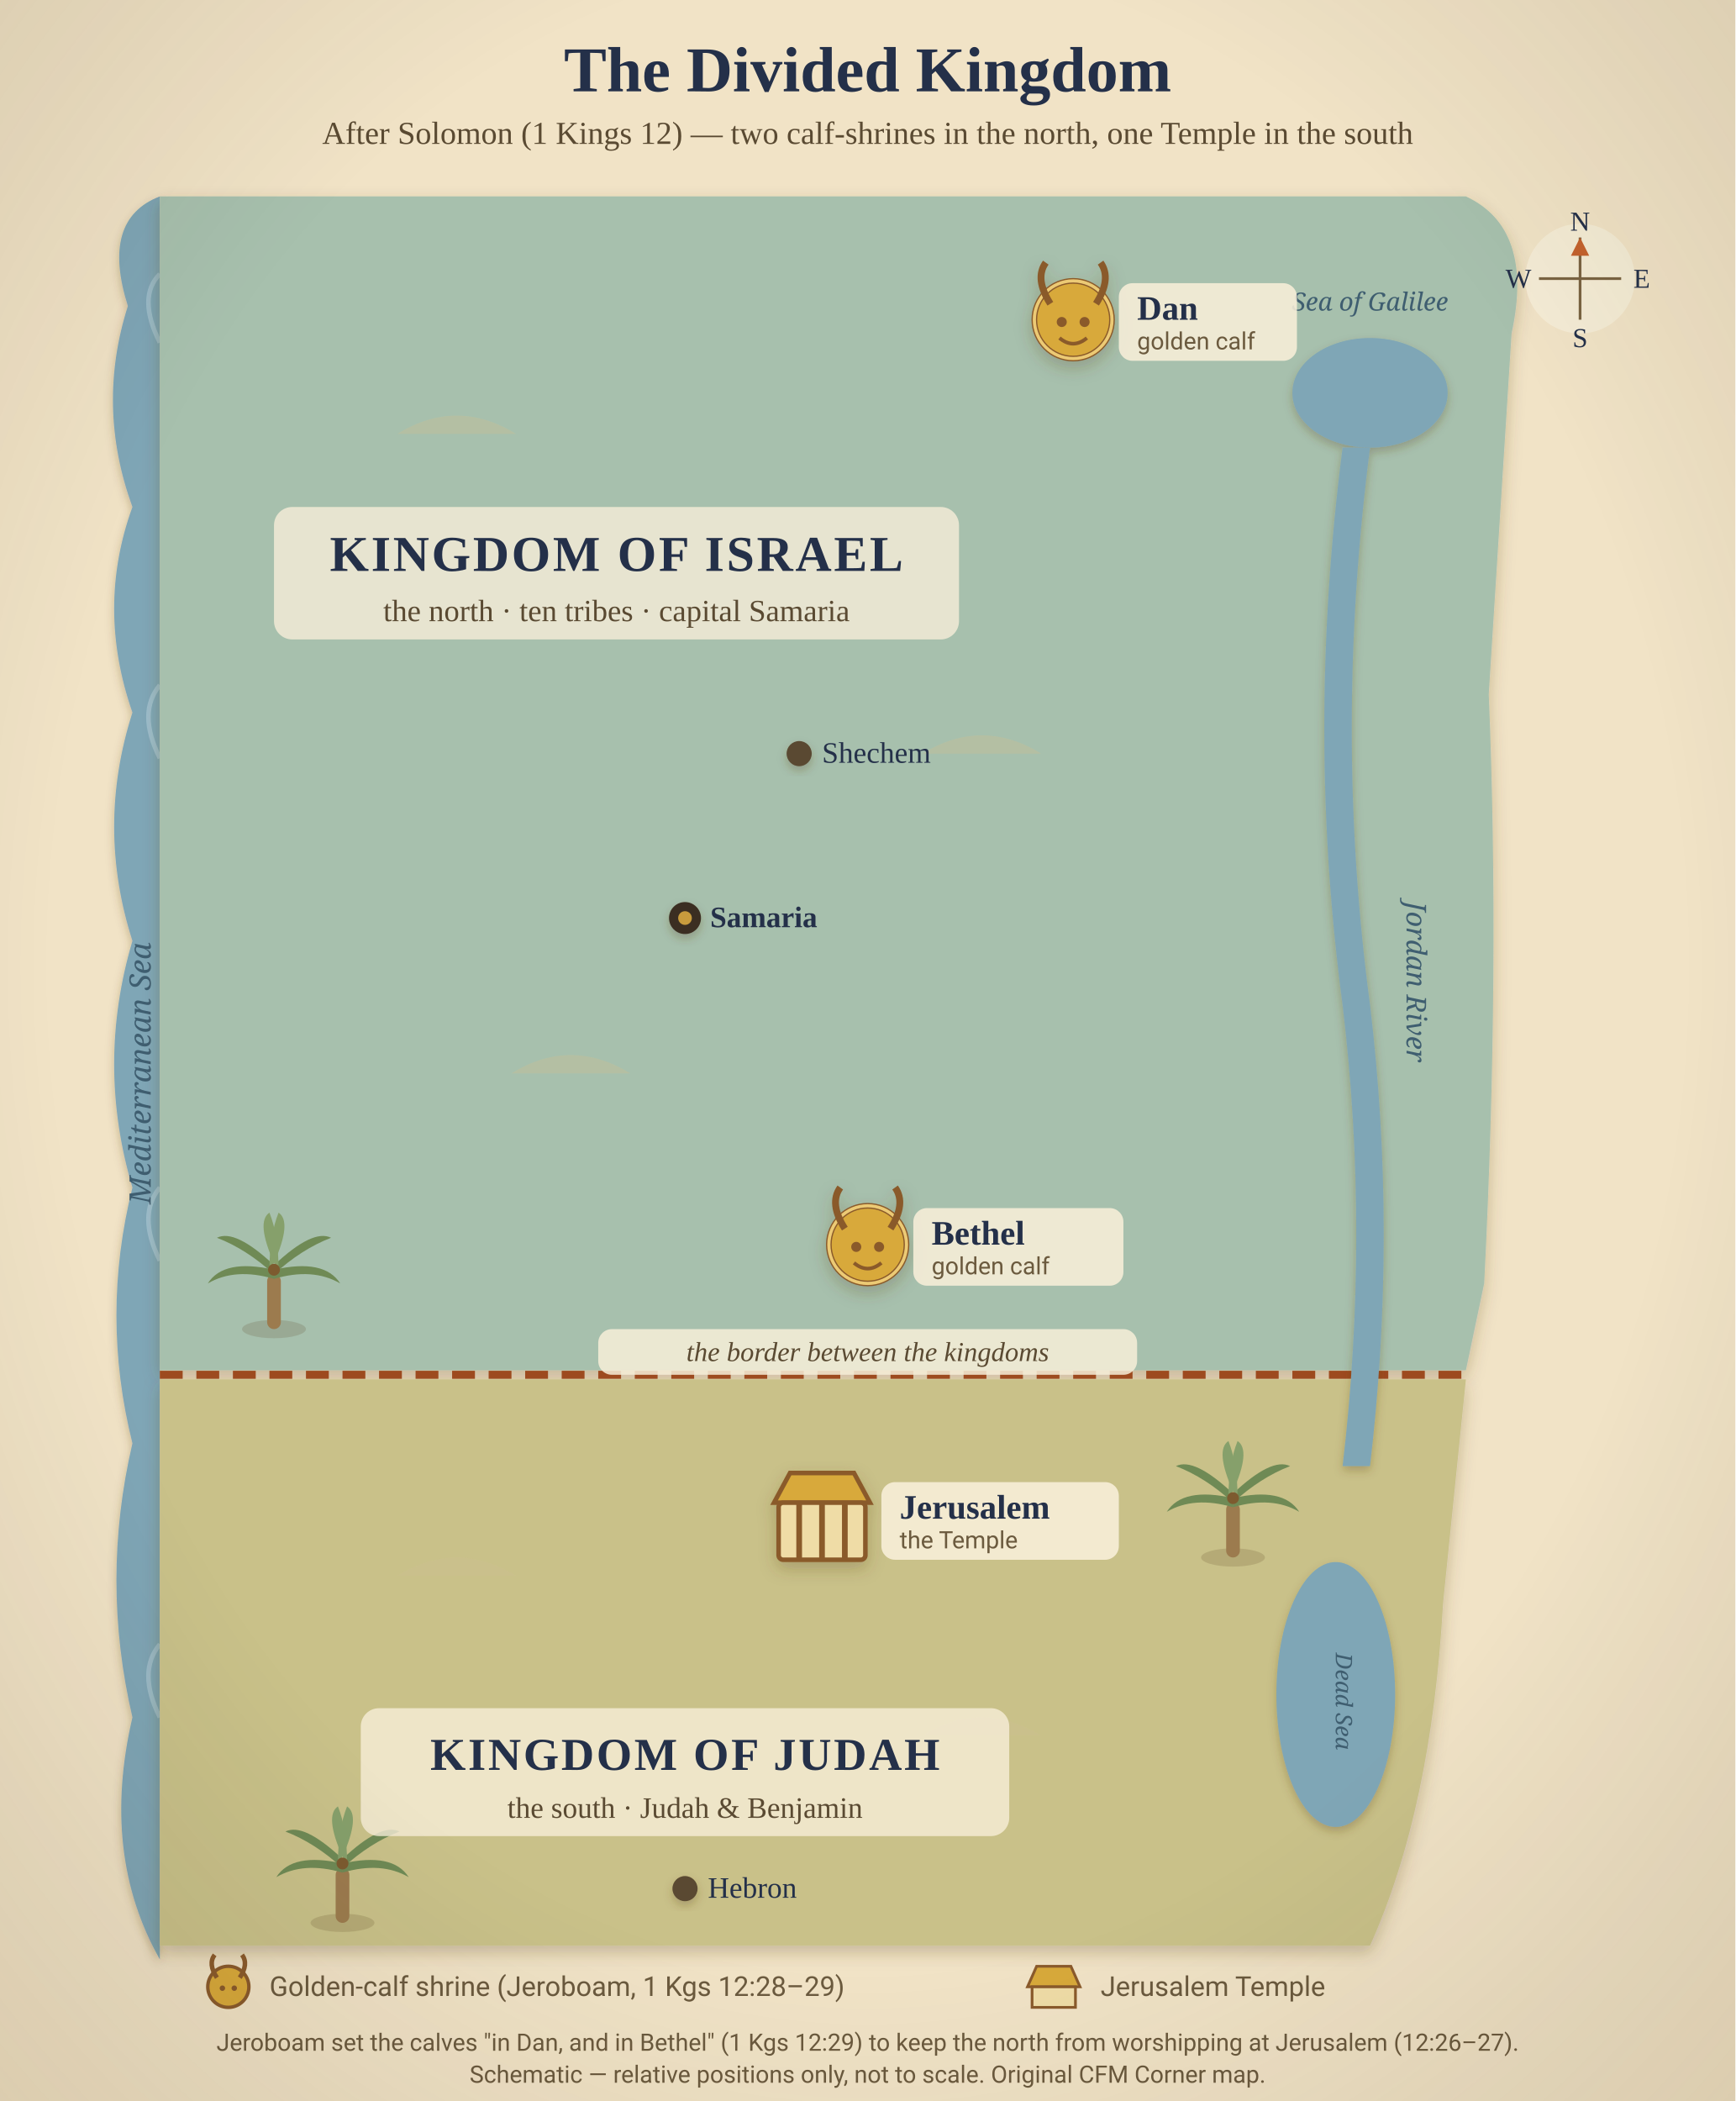
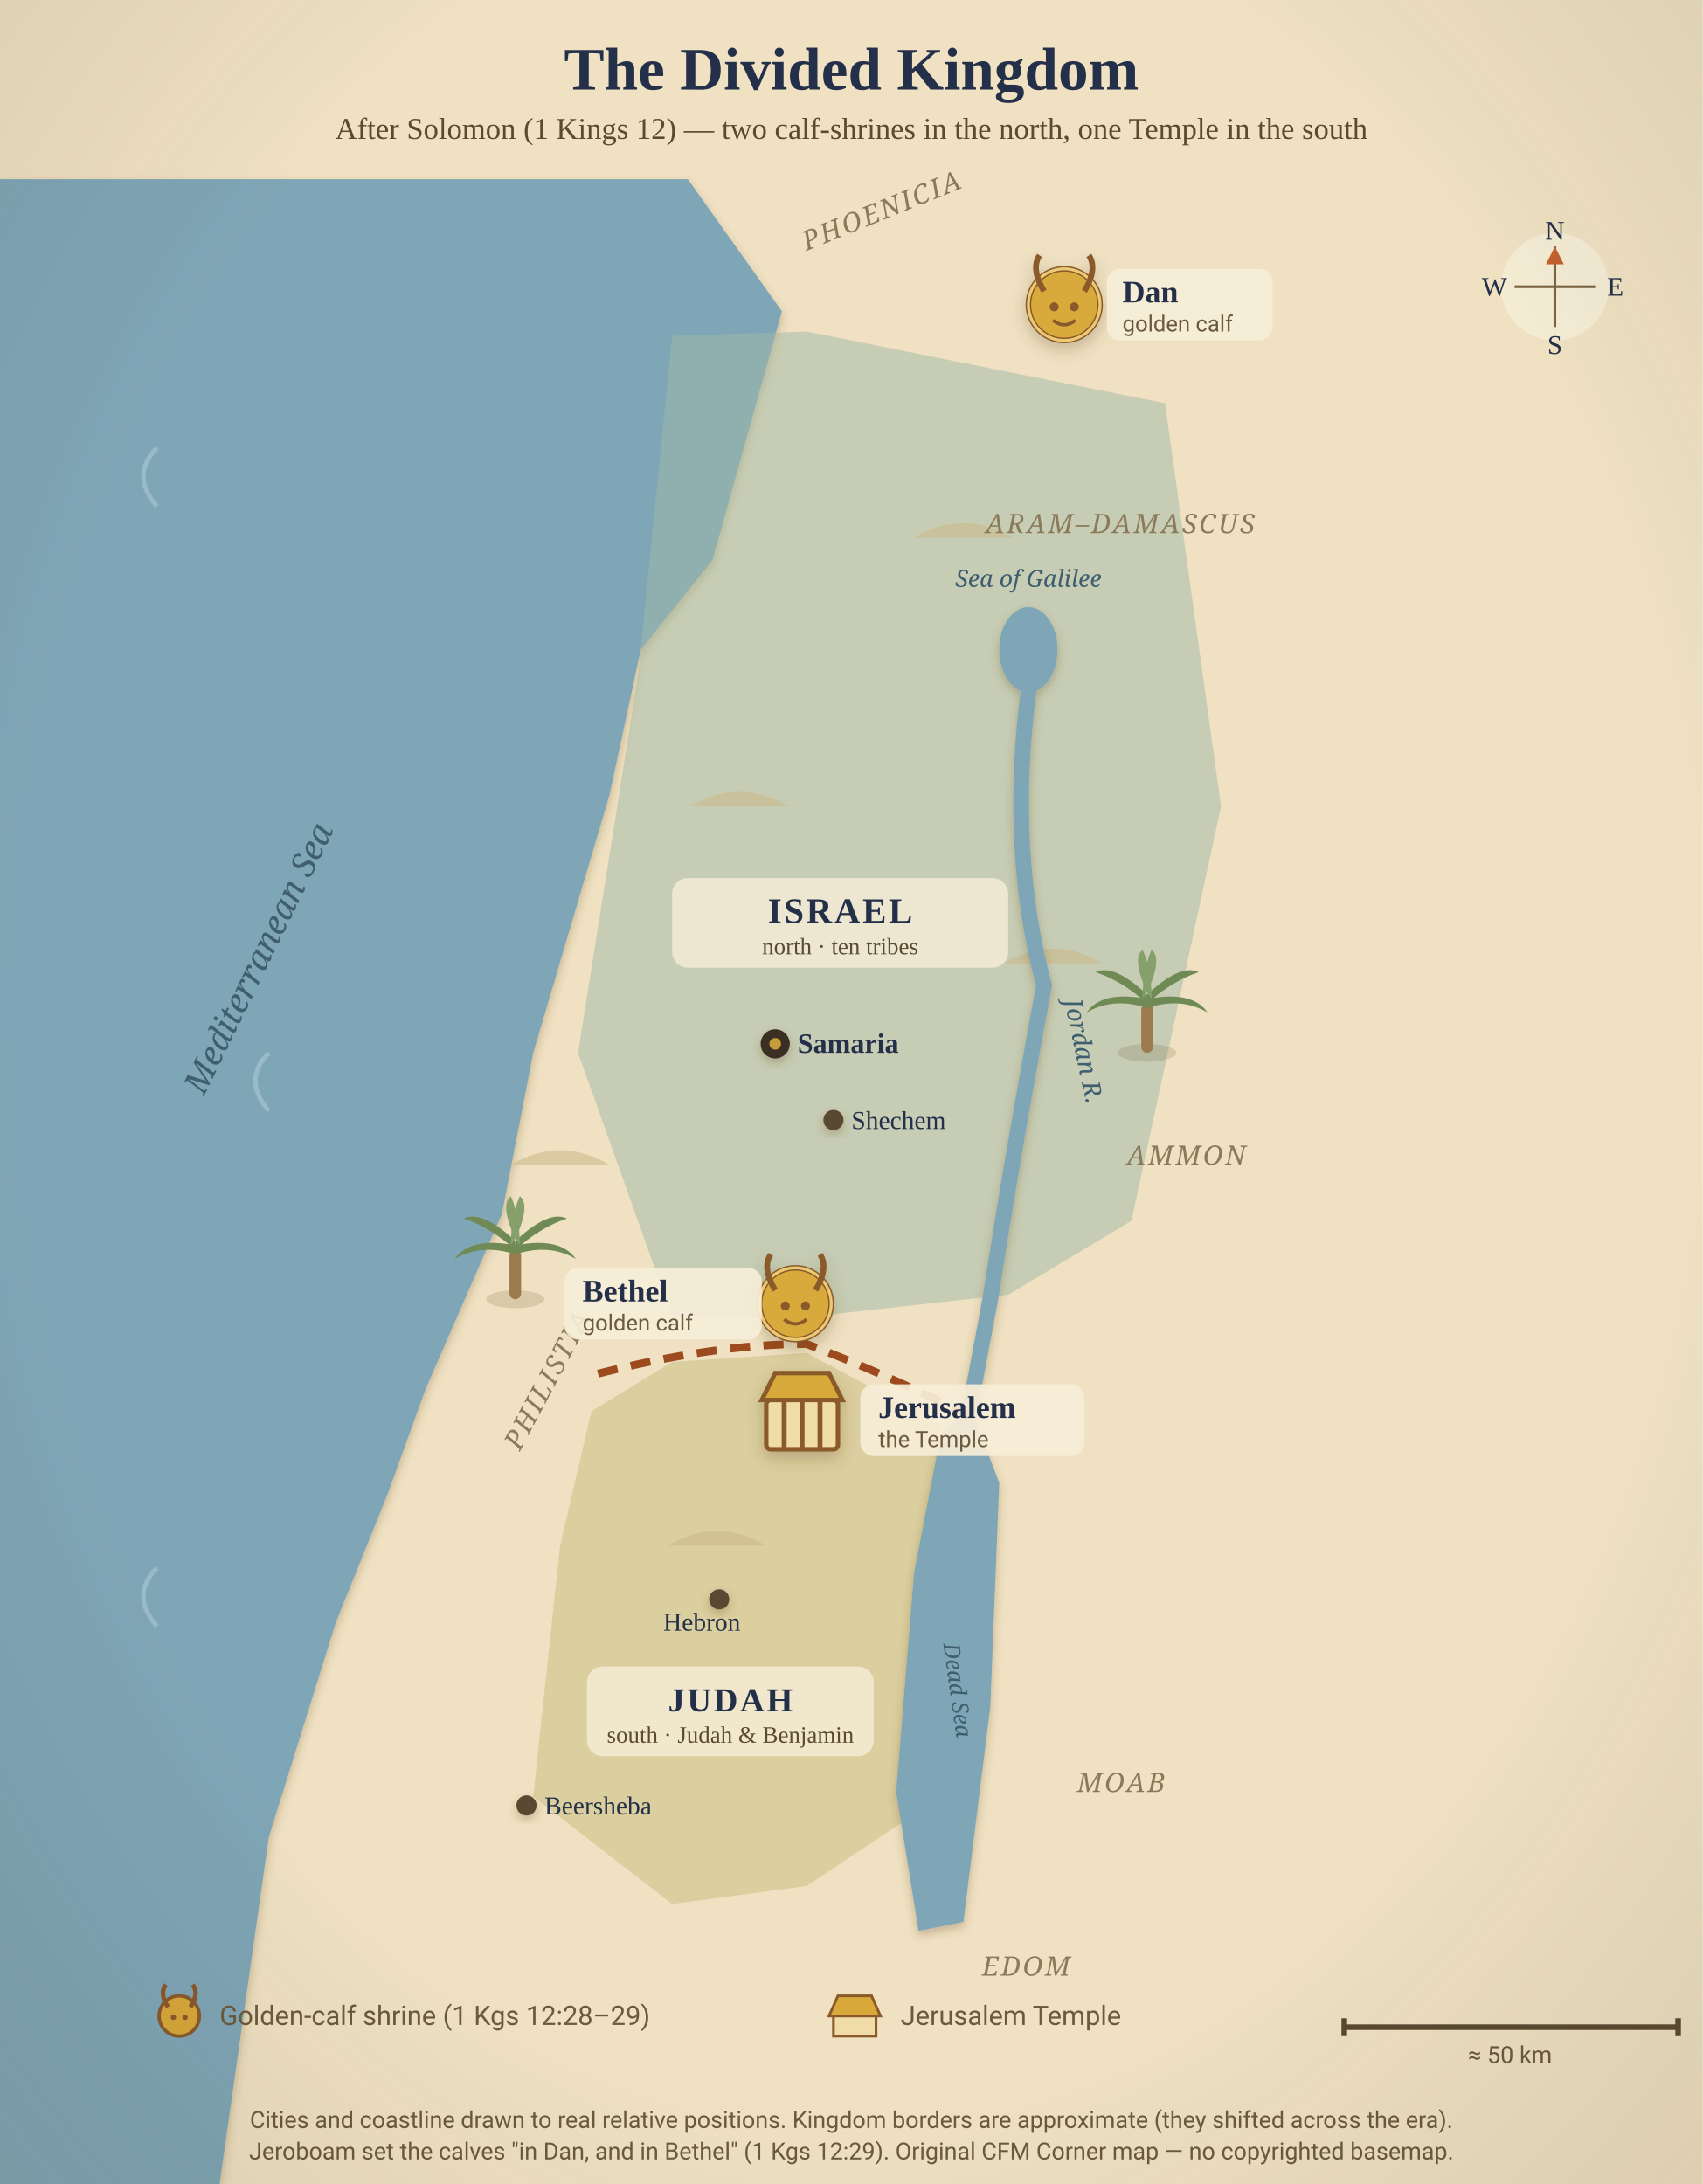
- <svg xmlns="http://www.w3.org/2000/svg" viewBox="0 0 760 920" role="img" aria-label="Illustrated map of the divided monarchy in CFM Corner Moedim style: the northern Kingdom of Israel with Jeroboam's golden-calf shrines at Dan and Bethel, and the southern Kingdom of Judah with the Temple at Jerusalem, separated by the north-south border.">
+ <svg xmlns="http://www.w3.org/2000/svg" viewBox="0 0 760 975" role="img" aria-label="Geographic map of the divided monarchy in CFM Corner Moedim style, drawn to real relative positions: the Mediterranean coast on the west, the Jordan River, Sea of Galilee and Dead Sea on the east. The northern Kingdom of Israel holds Galilee, Samaria and Gilead with Jeroboam's golden-calf shrines at Dan and Bethel; the southern Kingdom of Judah holds the Judean hills with the Temple at Jerusalem; neighbors Phoenicia, Aram, Philistia, Ammon, Moab and Edom are labeled.">
  <defs>
    <style>
      .ttl  { font-family: Georgia,"Times New Roman",serif; fill:#243049; }
      .sub  { font-family: Georgia,"Times New Roman",serif; fill:#5a4a32; }
      .king { font-family: Georgia,"Times New Roman",serif; fill:#243049; letter-spacing:1px; }
      .city { font-family: Georgia,"Times New Roman",serif; fill:#243049; }
      .note { font-family:-apple-system,"Segoe UI",Roboto,sans-serif; fill:#6b5a3e; }
      .sea  { font-family: Georgia,serif; fill:#3f5e70; font-style:italic; }
+       .nbr  { font-family: Georgia,serif; fill:#8a7a5a; font-style:italic; letter-spacing:1px; }
    </style>
    <filter id="soft" x="-30%" y="-30%" width="160%" height="160%">
      <feDropShadow dx="0" dy="3" stdDeviation="3.5" flood-color="#5a4422" flood-opacity="0.28" />
    </filter>
    <filter id="soft-sm" x="-40%" y="-40%" width="180%" height="180%">
      <feDropShadow dx="0" dy="2" stdDeviation="2" flood-color="#5a4422" flood-opacity="0.30" />
    </filter>
-     <radialGradient id="vign" cx="50%" cy="46%" r="74%">
+     <radialGradient id="vign" cx="50%" cy="46%" r="78%">
      <stop offset="64%" stop-color="#000" stop-opacity="0" />
-       <stop offset="100%" stop-color="#5a4422" stop-opacity="0.14" />
+       <stop offset="100%" stop-color="#5a4422" stop-opacity="0.13" />
    </radialGradient>
    <g id="palm">
-       <ellipse cx="0" cy="22" rx="14" ry="4" fill="#5a4422" opacity="0.18" />
-       <rect x="-3" y="-2" width="6" height="24" rx="3" fill="#9c7b4e" />
+       <ellipse cx="0" cy="20" rx="13" ry="4" fill="#5a4422" opacity="0.16" />
+       <rect x="-2.6" y="-2" width="5.2" height="22" rx="2.6" fill="#9c7b4e" />
      <g fill="#6f8a55">
-         <path d="M0 -4 Q-22 -9 -29 2 Q-17 -5 0 0 Z" />
-         <path d="M0 -4 Q22 -9 29 2 Q17 -5 0 0 Z" />
-         <path d="M0 -6 Q-17 -22 -25 -18 Q-12 -13 0 -2 Z" />
-         <path d="M0 -6 Q17 -22 25 -18 Q12 -13 0 -2 Z" />
+         <path d="M0 -4 Q-20 -8 -27 2 Q-15 -5 0 0 Z" />
+         <path d="M0 -4 Q20 -8 27 2 Q15 -5 0 0 Z" />
+         <path d="M0 -6 Q-15 -20 -23 -16 Q-11 -12 0 -2 Z" />
+         <path d="M0 -6 Q15 -20 23 -16 Q11 -12 0 -2 Z" />
      </g>
      <g fill="#86a06b">
-         <path d="M0 -7 Q-8 -25 -2 -29 Q2 -19 2 -4 Z" />
-         <path d="M0 -7 Q8 -25 2 -29 Q-2 -19 -2 -4 Z" />
+         <path d="M0 -7 Q-7 -22 -2 -26 Q2 -17 2 -4 Z" />
+         <path d="M0 -7 Q7 -22 2 -26 Q-2 -17 -2 -4 Z" />
      </g>
-       <circle cx="0" cy="-4" r="2.6" fill="#7d5b2f" />
    </g>
    <g id="calf">
-       <circle r="17" fill="#d8a93a" stroke="#8a5a2b" stroke-width="2.5" />
-       <circle r="17" fill="none" stroke="#ecca74" stroke-width="1.4" />
-       <path d="M-10 -7 q-7 -11 -2 -18 M10 -7 q7 -11 2 -18" fill="none" stroke="#8a5a2b" stroke-width="3" />
-       <circle cx="-5" cy="1" r="2.2" fill="#8a5a2b" />
-       <circle cx="5" cy="1" r="2.2" fill="#8a5a2b" />
-       <path d="M-6 8 q6 5 12 0" fill="none" stroke="#8a5a2b" stroke-width="1.6" />
+       <circle r="16" fill="#d8a93a" stroke="#8a5a2b" stroke-width="2.5" />
+       <circle r="16" fill="none" stroke="#ecca74" stroke-width="1.3" />
+       <path d="M-9 -6 q-6 -10 -2 -16 M9 -6 q6 -10 2 -16" fill="none" stroke="#8a5a2b" stroke-width="2.6" />
+       <circle cx="-4.5" cy="1" r="2" fill="#8a5a2b" />
+       <circle cx="4.5" cy="1" r="2" fill="#8a5a2b" />
+       <path d="M-5 7 q5 4 10 0" fill="none" stroke="#8a5a2b" stroke-width="1.5" />
    </g>
    <g id="hill">
-       <path d="M-26 0 Q0 -16 26 0 Z" fill="#cdbf90" opacity="0.7" />
+       <path d="M-22 0 Q0 -13 22 0 Z" fill="#cbb886" opacity="0.55" />
    </g>
  </defs>
-   <rect x="0" y="0" width="760" height="920" fill="#f1e3c6" />
+   <rect x="0" y="0" width="760" height="975" fill="#efe1c2" />
  <g filter="url(#soft-sm)">
-     <path d="M70 86 Q44 96 56 134 Q42 178 58 222 Q42 266 58 312 Q42 362 58 412              Q42 466 58 520 Q44 576 58 632 Q44 692 58 752 Q44 812 70 858 L70 86 Z" fill="#7fa6b6" />
+     <path d="M307 80 L349 139 L318 250 L286 290 L272 355 L238 470 L224 542 L190 620              L173 667 L150 724 L120 820 L98 975 L0 975 L0 80 Z" fill="#7fa6b6" />
  </g>
-   <path d="M70 120 Q60 130 70 150 M70 300 Q60 312 70 332 M70 520 Q60 532 70 552 M70 720 Q60 732 70 752" fill="none" stroke="#a8c6d2" stroke-width="2" opacity="0.7" />
-   <text class="sea" x="66" y="470" font-size="13" transform="rotate(-90 66 470)" text-anchor="middle" fill="#e8f0f3">Mediterranean Sea</text>
+   <g fill="none" stroke="#a8c6d2" stroke-width="2" opacity="0.65">
+     <path d="M70 200 q-12 12 0 26" />
+     <path d="M120 470 q-12 12 0 26" />
+     <path d="M70 700 q-12 12 0 26" />
+   </g>
+   <text class="sea" x="120" y="430" font-size="15" transform="rotate(-64 120 430)" text-anchor="middle" fill="#eef4f6">Mediterranean Sea</text>
+   <path d="M300 150 L360 148 L520 180 L545 360 L505 545 L450 578 L360 588 L300 588            L258 470 L285 300 Z" fill="#9fbaa6" opacity="0.5" />
+   <path d="M300 608 L360 604 L420 636 L420 802 L360 842 L300 850 L238 802 L250 690 L264 630 Z" fill="#cabf83" opacity="0.55" />
+   <g>
+     <use href="#hill" x="330" y="360" />
+     <use href="#hill" x="470" y="430" />
+     <use href="#hill" x="320" y="690" />
+     <use href="#hill" x="250" y="520" />
+     <use href="#hill" x="430" y="240" />
+   </g>
+   <g filter="url(#soft-sm)">
+     <ellipse cx="459" cy="290" rx="13" ry="19" fill="#7fa6b6" />
+     <path d="M459 309 Q450 380 466 440 Q452 515 442 580 L433 628" fill="none" stroke="#7fa6b6" stroke-width="7" stroke-linecap="round" />
+     <path d="M433 628 L446 662 L442 762 L430 858 L410 862 L400 800 L408 702 L420 640 Z" fill="#7fa6b6" />
+   </g>
+   <text class="sea" x="459" y="262" text-anchor="middle" font-size="10.5">Sea of Galilee</text>
+   <text class="sea" x="480" y="470" font-size="11" transform="rotate(78 480 470)" text-anchor="middle">Jordan R.</text>
+   <text class="sea" x="424" y="755" text-anchor="middle" font-size="10" transform="rotate(82 424 755)" fill="#eef4f6">Dead Sea</text>
+   <text class="nbr" x="360" y="112" font-size="12" transform="rotate(-22 360 112)">PHOENICIA</text>
+   <text class="nbr" x="560" y="238" font-size="12" text-anchor="end">ARAM–DAMASCUS</text>
+   <text class="nbr" x="232" y="648" font-size="12" transform="rotate(-62 232 648)">PHILISTIA</text>
+   <text class="nbr" x="556" y="520" font-size="12" text-anchor="end">AMMON</text>
+   <text class="nbr" x="520" y="800" font-size="12" text-anchor="end">MOAB</text>
+   <text class="nbr" x="458" y="882" font-size="12" text-anchor="middle">EDOM</text>
+   <path d="M433 632 Q392 612 360 600 Q318 600 264 614" fill="none" stroke="#9d4a1f" stroke-width="3.5" stroke-dasharray="9 6" />
+   <use href="#palm" x="512" y="450" />
+   <use href="#palm" x="230" y="560" />
+   <g>
+     <rect x="300" y="392" width="150" height="40" rx="7" fill="#f7eed8" opacity="0.78" />
+     <text class="king" x="375" y="412" text-anchor="middle" font-size="16" font-weight="700">ISRAEL</text>
+     <text class="sub" x="375" y="426" text-anchor="middle" font-size="10.5">north · ten tribes</text>
+   </g>
+   <g>
+     <rect x="262" y="744" width="128" height="40" rx="7" fill="#f7eed8" opacity="0.78" />
+     <text class="king" x="326" y="764" text-anchor="middle" font-size="15" font-weight="700">JUDAH</text>
+     <text class="sub" x="326" y="778" text-anchor="middle" font-size="10.5">south · Judah &amp; Benjamin</text>
+   </g>
+   <g filter="url(#soft-sm)">
+     <circle cx="346" cy="466" r="6.5" fill="#3a2f20" />
+     <circle cx="346" cy="466" r="2.6" fill="#c89b3c" />
+   </g>
+   <text class="city" x="356" y="470" font-size="12.5" font-weight="600">Samaria</text>
+   <g filter="url(#soft-sm)">
+     <circle cx="372" cy="500" r="4.5" fill="#5a4a32" />
+   </g>
+   <text class="city" x="380" y="504" font-size="11.5">Shechem</text>
+   <g filter="url(#soft-sm)">
+     <circle cx="321" cy="714" r="4.5" fill="#5a4a32" />
+   </g>
+   <text class="city" x="296" y="728" font-size="11.5">Hebron</text>
+   <g filter="url(#soft-sm)">
+     <circle cx="235" cy="806" r="4.5" fill="#5a4a32" />
+   </g>
+   <text class="city" x="243" y="810" font-size="11.5">Beersheba</text>
  <g filter="url(#soft)">
-     <path d="M70 86 L642 86 Q672 100 662 146 L652 304 Q657 424 650 562 L642 600 L70 600 Z" fill="#a7c0ad" />
+     <use href="#calf" x="475" y="136" />
+   </g>
+   <g>
+     <rect x="494" y="120" width="74" height="32" rx="6" fill="#f7eed8" opacity="0.9" />
+     <text class="city" x="501" y="135" font-size="14" font-weight="700">Dan</text>
+     <text class="note" x="501" y="148" font-size="10">golden calf</text>
  </g>
  <g filter="url(#soft)">
-     <path d="M70 604 L642 604 L632 702 Q627 792 600 852 L70 852 Z" fill="#c9c189" />
-   </g>
-   <g opacity="0.5">
-     <use href="#hill" x="200" y="190" />
-     <use href="#hill" x="430" y="330" />
-     <use href="#hill" x="250" y="470" />
-     <use href="#hill" x="430" y="760" />
-     <use href="#hill" x="200" y="690" />
-   </g>
-   <path d="M70 602 L642 602" stroke="#9d4a1f" stroke-width="3.5" stroke-dasharray="10 6" />
-   <g>
-     <rect x="262" y="582" width="236" height="20" rx="6" fill="#f7eed8" opacity="0.85" />
-     <text class="sub" x="380" y="596" text-anchor="middle" font-size="12" fill="#9d4a1f" font-style="italic">the border between the kingdoms</text>
-   </g>
-   <g filter="url(#soft-sm)">
-     <ellipse cx="600" cy="172" rx="34" ry="24" fill="#7fa6b6" />
-     <path d="M600 196 Q584 320 600 440 Q612 540 600 642 L588 642 Q600 540 588 440 Q572 320 588 196 Z" fill="#7fa6b6" />
-     <ellipse cx="585" cy="742" rx="26" ry="58" fill="#7fa6b6" />
-   </g>
-   <text class="sea" x="600" y="136" text-anchor="middle" font-size="11">Sea of Galilee</text>
-   <text class="sea" x="616" y="430" font-size="12" transform="rotate(90 616 430)" text-anchor="middle">Jordan River</text>
-   <text class="sea" x="585" y="745" text-anchor="middle" font-size="10" transform="rotate(90 585 745)" fill="#e8f0f3">Dead Sea</text>
-   <use href="#palm" x="120" y="560" />
-   <use href="#palm" x="540" y="660" />
-   <use href="#palm" x="150" y="820" />
-   <g>
-     <rect x="120" y="222" width="300" height="58" rx="8" fill="#f7eed8" opacity="0.8" />
-     <text class="king" x="270" y="250" text-anchor="middle" font-size="22" font-weight="700">KINGDOM OF ISRAEL</text>
-     <text class="sub" x="270" y="272" text-anchor="middle" font-size="13.5">the north · ten tribes · capital Samaria</text>
+     <use href="#calf" x="355" y="582" />
  </g>
  <g>
-     <rect x="158" y="748" width="284" height="56" rx="8" fill="#f7eed8" opacity="0.8" />
-     <text class="king" x="300" y="775" text-anchor="middle" font-size="20" font-weight="700">KINGDOM OF JUDAH</text>
-     <text class="sub" x="300" y="796" text-anchor="middle" font-size="13">the south · Judah &amp; Benjamin</text>
-   </g>
-   <g filter="url(#soft-sm)">
-     <circle cx="350" cy="330" r="5.5" fill="#5a4a32" />
-   </g>
-   <text class="city" x="360" y="334" font-size="13">Shechem</text>
-   <g filter="url(#soft-sm)">
-     <circle cx="300" cy="402" r="7" fill="#3a2f20" />
-     <circle cx="300" cy="402" r="3" fill="#c89b3c" />
-   </g>
-   <text class="city" x="311" y="406" font-size="13" font-weight="600">Samaria</text>
-   <g filter="url(#soft-sm)">
-     <circle cx="300" cy="827" r="5.5" fill="#5a4a32" />
-   </g>
-   <text class="city" x="310" y="831" font-size="13">Hebron</text>
-   <g filter="url(#soft)">
-     <use href="#calf" x="470" y="140" />
-   </g>
-   <g>
-     <rect x="490" y="124" width="78" height="34" rx="6" fill="#f7eed8" opacity="0.88" />
-     <text class="city" x="498" y="140" font-size="15" font-weight="700">Dan</text>
-     <text class="note" x="498" y="153" font-size="10.5">golden calf</text>
+     <rect x="252" y="566" width="88" height="32" rx="6" fill="#f7eed8" opacity="0.9" />
+     <text class="city" x="260" y="581" font-size="14" font-weight="700">Bethel</text>
+     <text class="note" x="260" y="594" font-size="10">golden calf</text>
  </g>
  <g filter="url(#soft)">
-     <use href="#calf" x="380" y="545" />
-   </g>
-   <g>
-     <rect x="400" y="529" width="92" height="34" rx="6" fill="#f7eed8" opacity="0.88" />
-     <text class="city" x="408" y="545" font-size="15" font-weight="700">Bethel</text>
-     <text class="note" x="408" y="558" font-size="10.5">golden calf</text>
-   </g>
-   <g filter="url(#soft)">
-     <g transform="translate(360,665)">
-       <polygon points="-21,-7 21,-7 14,-20 -14,-20" fill="#d8a93a" stroke="#8a5a2b" stroke-width="2" />
-       <rect x="-19" y="-7" width="38" height="25" rx="2" fill="#efdca6" stroke="#8a5a2b" stroke-width="2" />
-       <line x1="-10" y1="-7" x2="-10" y2="18" stroke="#8a5a2b" stroke-width="2.5" />
-       <line x1="0" y1="-7" x2="0" y2="18" stroke="#8a5a2b" stroke-width="2.5" />
-       <line x1="10" y1="-7" x2="10" y2="18" stroke="#8a5a2b" stroke-width="2.5" />
+     <g transform="translate(358,631)">
+       <polygon points="-18,-6 18,-6 12,-18 -12,-18" fill="#d8a93a" stroke="#8a5a2b" stroke-width="2" />
+       <rect x="-16" y="-6" width="32" height="22" rx="2" fill="#efdca6" stroke="#8a5a2b" stroke-width="2" />
+       <line x1="-8" y1="-6" x2="-8" y2="16" stroke="#8a5a2b" stroke-width="2.2" />
+       <line x1="0" y1="-6" x2="0" y2="16" stroke="#8a5a2b" stroke-width="2.2" />
+       <line x1="8" y1="-6" x2="8" y2="16" stroke="#8a5a2b" stroke-width="2.2" />
    </g>
  </g>
  <g>
-     <rect x="386" y="649" width="104" height="34" rx="6" fill="#f7eed8" opacity="0.9" />
-     <text class="city" x="394" y="665" font-size="15" font-weight="700">Jerusalem</text>
-     <text class="note" x="394" y="678" font-size="10.5">the Temple</text>
+     <rect x="384" y="618" width="100" height="32" rx="6" fill="#f7eed8" opacity="0.92" />
+     <text class="city" x="392" y="633" font-size="14" font-weight="700">Jerusalem</text>
+     <text class="note" x="392" y="646" font-size="10">the Temple</text>
  </g>
-   <text class="ttl" x="380" y="40" text-anchor="middle" font-size="28" font-weight="700">The Divided Kingdom</text>
-   <text class="sub" x="380" y="63" text-anchor="middle" font-size="14">After Solomon (1 Kings 12) — two calf-shrines in the north, one Temple in the south</text>
-   <g transform="translate(692 122)" class="city" font-size="12" text-anchor="middle">
+   <text class="ttl" x="380" y="40" text-anchor="middle" font-size="27" font-weight="700">The Divided Kingdom</text>
+   <text class="sub" x="380" y="62" text-anchor="middle" font-size="13.5">After Solomon (1 Kings 12) — two calf-shrines in the north, one Temple in the south</text>
+   <g transform="translate(694 128)" class="city" font-size="12" text-anchor="middle">
    <circle r="24" fill="#f7eed8" opacity="0.82" />
    <line x1="0" y1="-18" x2="0" y2="18" stroke="#7a6442" stroke-width="1.2" />
    <line x1="-18" y1="0" x2="18" y2="0" stroke="#7a6442" stroke-width="1.2" />
    <path d="M0 -18 L-4 -10 L4 -10 Z" fill="#c4622d" />
    <text x="0" y="-21">N</text>
    <text x="0" y="30">S</text>
    <text x="27" y="4">E</text>
    <text x="-27" y="4">W</text>
  </g>
-   <g transform="translate(90 872)">
+   <g transform="translate(600 905)">
+     <line x1="0" y1="0" x2="149" y2="0" stroke="#5a4a32" stroke-width="2.5" />
+     <line x1="0" y1="-4" x2="0" y2="4" stroke="#5a4a32" stroke-width="2.5" />
+     <line x1="149" y1="-4" x2="149" y2="4" stroke="#5a4a32" stroke-width="2.5" />
+     <text class="note" x="74" y="16" text-anchor="middle" font-size="10.5">≈ 50 km</text>
+   </g>
+   <g transform="translate(70 902)">
    <g transform="translate(10 -2)">
      <circle r="9" fill="#d8a93a" stroke="#8a5a2b" stroke-width="1.5" />
      <path d="M-5 -4 q-4 -6 -1 -10 M5 -4 q4 -6 1 -10" fill="none" stroke="#8a5a2b" stroke-width="2" />
      <circle cx="-2.6" cy="0.6" r="1.2" fill="#8a5a2b" />
      <circle cx="2.6" cy="0.6" r="1.2" fill="#8a5a2b" />
    </g>
-     <text class="note" x="28" y="2" font-size="12">Golden-calf shrine (Jeroboam, 1 Kgs 12:28–29)</text>
-     <g transform="translate(360 -9)">
+     <text class="note" x="28" y="2" font-size="12">Golden-calf shrine (1 Kgs 12:28–29)</text>
+     <g transform="translate(300 -9)">
      <polygon points="0,7 23,7 19,-2 4,-2" fill="#d8a93a" stroke="#8a5a2b" stroke-width="1.2" />
      <rect x="2" y="7" width="19" height="9" fill="#efdca6" stroke="#8a5a2b" stroke-width="1.2" />
    </g>
-     <text class="note" x="392" y="2" font-size="12">Jerusalem Temple</text>
+     <text class="note" x="332" y="2" font-size="12">Jerusalem Temple</text>
  </g>
-   <text class="note" x="380" y="898" text-anchor="middle" font-size="10.5">Jeroboam set the calves "in Dan, and in Bethel" (1 Kgs 12:29) to keep the north from worshipping at Jerusalem (12:26–27).</text>
-   <text class="note" x="380" y="912" text-anchor="middle" font-size="10.5">Schematic — relative positions only, not to scale. Original CFM Corner map.</text>
-   <rect x="0" y="0" width="760" height="920" fill="url(#vign)" pointer-events="none" />
+   <text class="note" x="380" y="950" text-anchor="middle" font-size="10.5">Cities and coastline drawn to real relative positions. Kingdom borders are approximate (they shifted across the era).</text>
+   <text class="note" x="380" y="964" text-anchor="middle" font-size="10.5">Jeroboam set the calves "in Dan, and in Bethel" (1 Kgs 12:29). Original CFM Corner map — no copyrighted basemap.</text>
+   <rect x="0" y="0" width="760" height="975" fill="url(#vign)" pointer-events="none" />
</svg>
